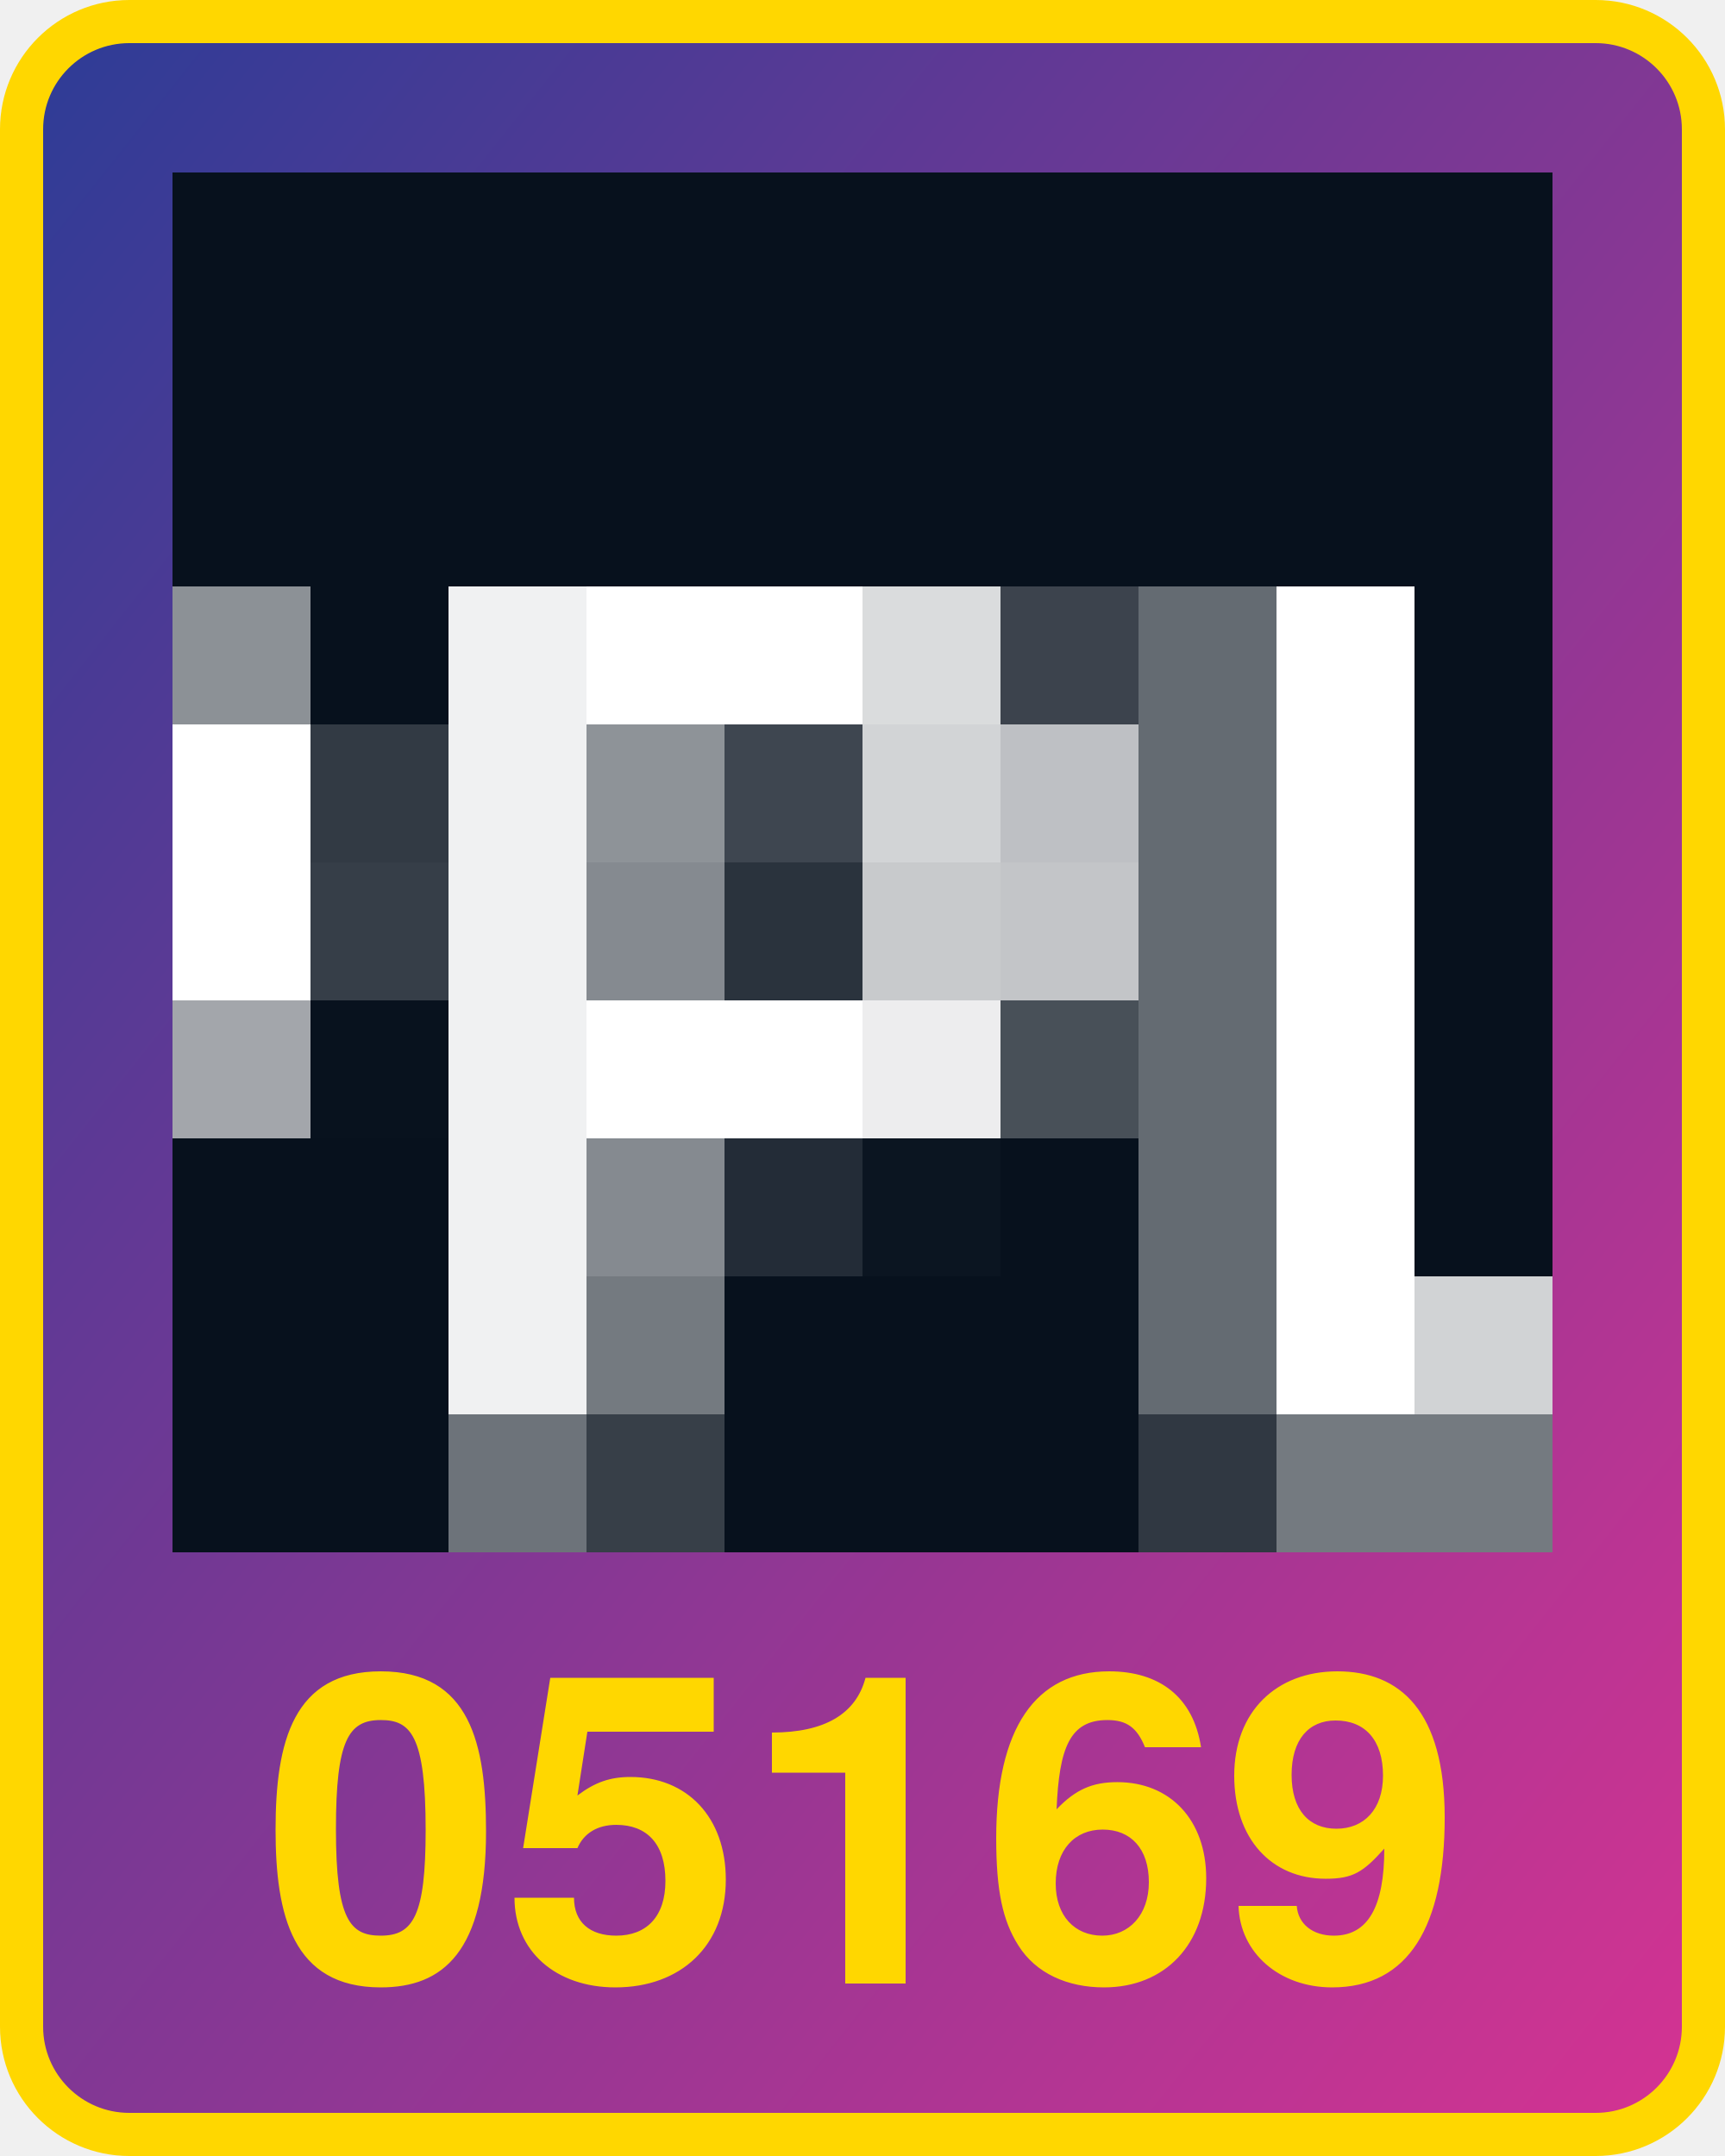
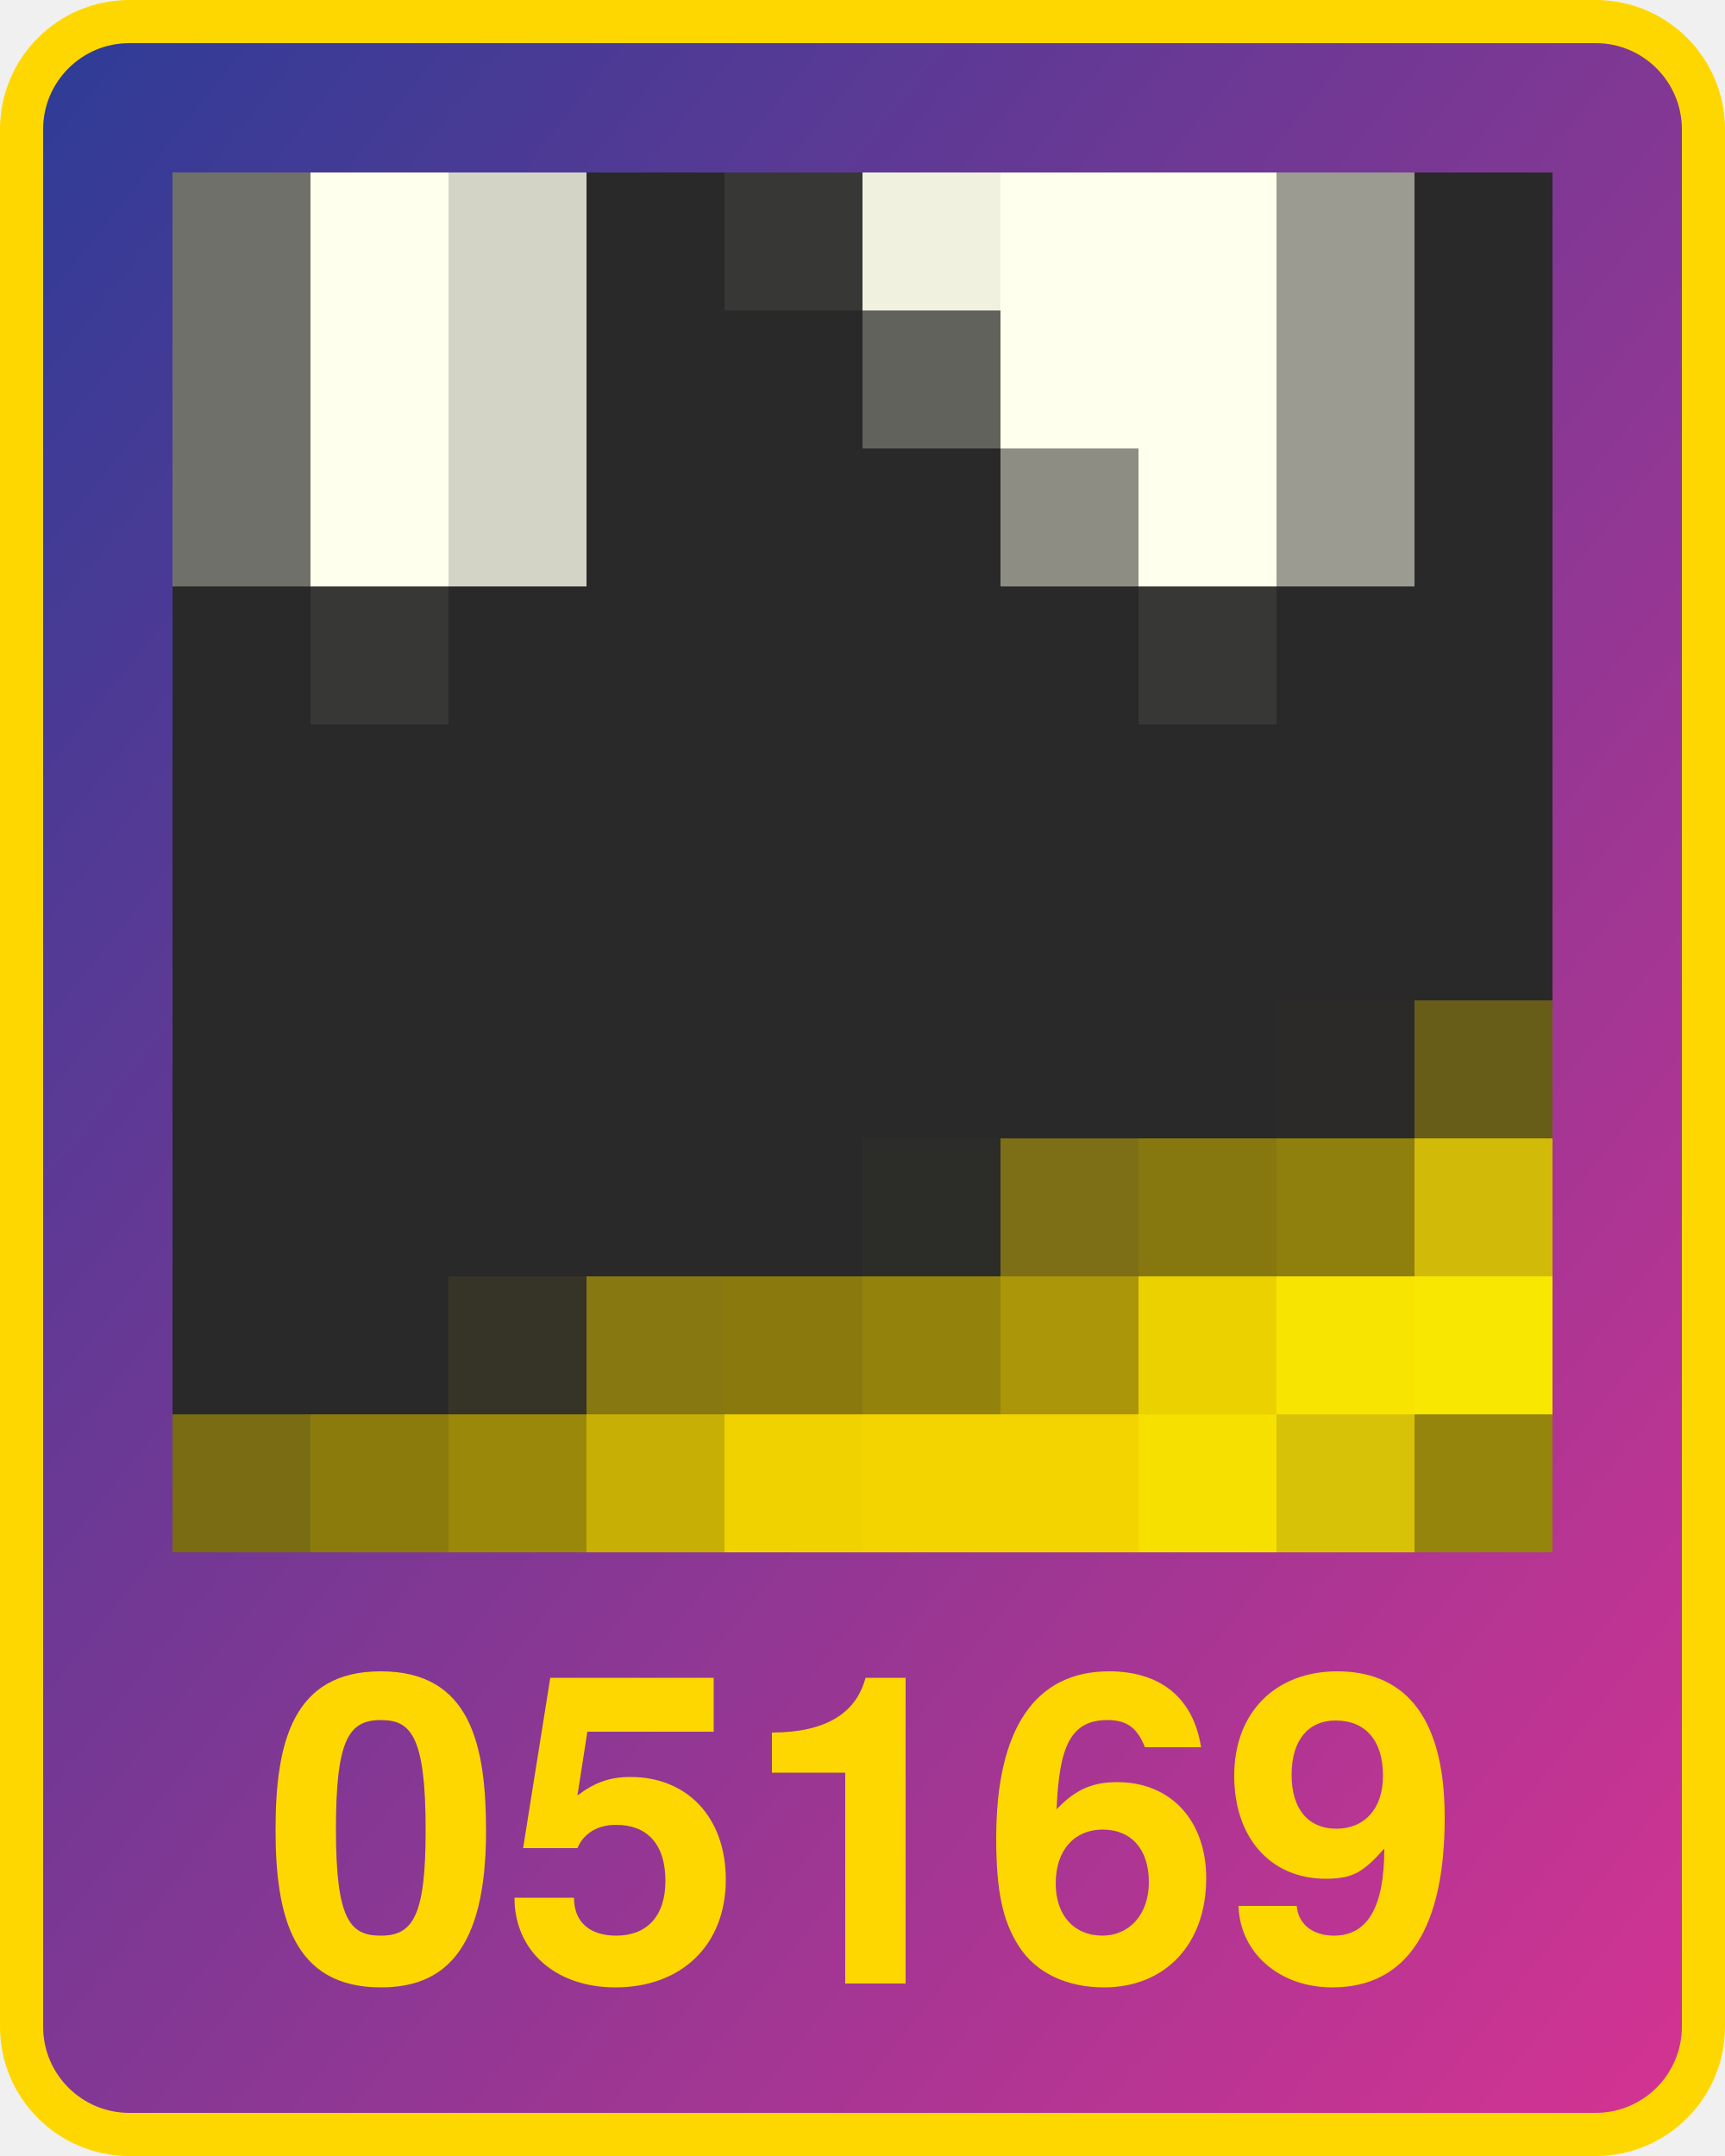
<svg xmlns="http://www.w3.org/2000/svg" width="800" height="1000">
  <defs>
    <linearGradient id="g" x1="0" x2="1" y1="0" y2="1">
      <stop offset="0%" stop-color="#2d3c96" />
      <stop offset="100%" stop-color="#d53392" />
    </linearGradient>
  </defs>
  <rect x="10" y="10" width="780" height="980" fill="url(#g)" rx="50" ry="50" stroke="gold" stroke-width="20" />
  <text x="400" y="920" width="780" text-anchor="middle" style="font:bold 200px 'Helvetica Neue';fill:gold">05169</text>
  <g transform="translate(80 80) scale(64)">
-     <rect x="0" y="0" width="1" height="1" fill="#07111d" />
-     <rect x="0" y="1" width="1" height="1" fill="#07111d" />
-     <rect x="0" y="2" width="1" height="1" fill="#07111d" />
-     <rect x="0" y="3" width="1" height="1" fill="#8c9196" />
-     <rect x="0" y="4" width="1" height="1" fill="#ffffff" />
-     <rect x="0" y="5" width="1" height="1" fill="#ffffff" />
-     <rect x="0" y="6" width="1" height="1" fill="#a3a6ab" />
-     <rect x="0" y="7" width="1" height="1" fill="#07111d" />
-     <rect x="0" y="8" width="1" height="1" fill="#07111d" />
-     <rect x="0" y="9" width="1" height="1" fill="#07111d" />
-     <rect x="1" y="0" width="1" height="1" fill="#07111d" />
-     <rect x="1" y="1" width="1" height="1" fill="#07111d" />
-     <rect x="1" y="2" width="1" height="1" fill="#07111d" />
-     <rect x="1" y="3" width="1" height="1" fill="#07111d" />
-     <rect x="1" y="4" width="1" height="1" fill="#323a44" />
-     <rect x="1" y="5" width="1" height="1" fill="#363e48" />
-     <rect x="1" y="6" width="1" height="1" fill="#08121e" />
-     <rect x="1" y="7" width="1" height="1" fill="#07111d" />
-     <rect x="1" y="8" width="1" height="1" fill="#07111d" />
-     <rect x="1" y="9" width="1" height="1" fill="#07111d" />
-     <rect x="2" y="0" width="1" height="1" fill="#07111d" />
-     <rect x="2" y="1" width="1" height="1" fill="#07111d" />
-     <rect x="2" y="2" width="1" height="1" fill="#07111d" />
-     <rect x="2" y="3" width="1" height="1" fill="#f0f1f2" />
-     <rect x="2" y="4" width="1" height="1" fill="#f0f1f2" />
-     <rect x="2" y="5" width="1" height="1" fill="#f0f1f2" />
-     <rect x="2" y="6" width="1" height="1" fill="#f0f1f2" />
-     <rect x="2" y="7" width="1" height="1" fill="#f0f1f2" />
-     <rect x="2" y="8" width="1" height="1" fill="#f0f1f2" />
-     <rect x="2" y="9" width="1" height="1" fill="#6d737a" />
-     <rect x="3" y="0" width="1" height="1" fill="#07111d" />
-     <rect x="3" y="1" width="1" height="1" fill="#07111d" />
-     <rect x="3" y="2" width="1" height="1" fill="#07111d" />
-     <rect x="3" y="3" width="1" height="1" fill="#ffffff" />
-     <rect x="3" y="4" width="1" height="1" fill="#8e9398" />
-     <rect x="3" y="5" width="1" height="1" fill="#858a90" />
-     <rect x="3" y="6" width="1" height="1" fill="#ffffff" />
-     <rect x="3" y="7" width="1" height="1" fill="#858a90" />
-     <rect x="3" y="8" width="1" height="1" fill="#747a80" />
-     <rect x="3" y="9" width="1" height="1" fill="#373f48" />
-     <rect x="4" y="0" width="1" height="1" fill="#07111d" />
-     <rect x="4" y="1" width="1" height="1" fill="#07111d" />
-     <rect x="4" y="2" width="1" height="1" fill="#07111d" />
-     <rect x="4" y="3" width="1" height="1" fill="#ffffff" />
-     <rect x="4" y="4" width="1" height="1" fill="#3e4650" />
-     <rect x="4" y="5" width="1" height="1" fill="#2a333d" />
-     <rect x="4" y="6" width="1" height="1" fill="#ffffff" />
-     <rect x="4" y="7" width="1" height="1" fill="#232c37" />
-     <rect x="4" y="8" width="1" height="1" fill="#07111d" />
-     <rect x="4" y="9" width="1" height="1" fill="#07111d" />
-     <rect x="5" y="0" width="1" height="1" fill="#07111d" />
-     <rect x="5" y="1" width="1" height="1" fill="#07111d" />
-     <rect x="5" y="2" width="1" height="1" fill="#07111d" />
-     <rect x="5" y="3" width="1" height="1" fill="#dadcdd" />
-     <rect x="5" y="4" width="1" height="1" fill="#d2d4d6" />
-     <rect x="5" y="5" width="1" height="1" fill="#c8cacc" />
-     <rect x="5" y="6" width="1" height="1" fill="#ededee" />
-     <rect x="5" y="7" width="1" height="1" fill="#0b1521" />
-     <rect x="5" y="8" width="1" height="1" fill="#07111d" />
-     <rect x="5" y="9" width="1" height="1" fill="#07111d" />
-     <rect x="6" y="0" width="1" height="1" fill="#07111d" />
-     <rect x="6" y="1" width="1" height="1" fill="#07111d" />
-     <rect x="6" y="2" width="1" height="1" fill="#07111d" />
-     <rect x="6" y="3" width="1" height="1" fill="#3c434d" />
-     <rect x="6" y="4" width="1" height="1" fill="#bec0c4" />
-     <rect x="6" y="5" width="1" height="1" fill="#c3c5c8" />
-     <rect x="6" y="6" width="1" height="1" fill="#485058" />
-     <rect x="6" y="7" width="1" height="1" fill="#07111d" />
-     <rect x="6" y="8" width="1" height="1" fill="#07111d" />
-     <rect x="6" y="9" width="1" height="1" fill="#07111d" />
-     <rect x="7" y="0" width="1" height="1" fill="#07111d" />
-     <rect x="7" y="1" width="1" height="1" fill="#07111d" />
-     <rect x="7" y="2" width="1" height="1" fill="#07111d" />
-     <rect x="7" y="3" width="1" height="1" fill="#646b72" />
-     <rect x="7" y="4" width="1" height="1" fill="#646b72" />
-     <rect x="7" y="5" width="1" height="1" fill="#646b72" />
-     <rect x="7" y="6" width="1" height="1" fill="#646b72" />
-     <rect x="7" y="7" width="1" height="1" fill="#646b72" />
-     <rect x="7" y="8" width="1" height="1" fill="#646b72" />
-     <rect x="7" y="9" width="1" height="1" fill="#303842" />
-     <rect x="8" y="0" width="1" height="1" fill="#07111d" />
-     <rect x="8" y="1" width="1" height="1" fill="#07111d" />
-     <rect x="8" y="2" width="1" height="1" fill="#07111d" />
-     <rect x="8" y="3" width="1" height="1" fill="#ffffff" />
-     <rect x="8" y="4" width="1" height="1" fill="#ffffff" />
-     <rect x="8" y="5" width="1" height="1" fill="#ffffff" />
-     <rect x="8" y="6" width="1" height="1" fill="#ffffff" />
-     <rect x="8" y="7" width="1" height="1" fill="#ffffff" />
-     <rect x="8" y="8" width="1" height="1" fill="#ffffff" />
-     <rect x="8" y="9" width="1" height="1" fill="#747a80" />
-     <rect x="9" y="0" width="1" height="1" fill="#07111d" />
-     <rect x="9" y="1" width="1" height="1" fill="#07111d" />
-     <rect x="9" y="2" width="1" height="1" fill="#07111d" />
-     <rect x="9" y="3" width="1" height="1" fill="#07111d" />
-     <rect x="9" y="4" width="1" height="1" fill="#07111d" />
-     <rect x="9" y="5" width="1" height="1" fill="#07111d" />
-     <rect x="9" y="6" width="1" height="1" fill="#07111d" />
-     <rect x="9" y="7" width="1" height="1" fill="#07111d" />
-     <rect x="9" y="8" width="1" height="1" fill="#d1d3d5" />
-     <rect x="9" y="9" width="1" height="1" fill="#747a80" />
+     <rect x="0" y="0" width="1" height="1" fill="#70706a" />
+     <rect x="0" y="1" width="1" height="1" fill="#70706a" />
+     <rect x="0" y="2" width="1" height="1" fill="#70706a" />
+     <rect x="0" y="3" width="1" height="1" fill="#292929" />
+     <rect x="0" y="4" width="1" height="1" fill="#292929" />
+     <rect x="0" y="5" width="1" height="1" fill="#292929" />
+     <rect x="0" y="6" width="1" height="1" fill="#292929" />
+     <rect x="0" y="7" width="1" height="1" fill="#292929" />
+     <rect x="0" y="8" width="1" height="1" fill="#292929" />
+     <rect x="0" y="9" width="1" height="1" fill="#796c12" />
+     <rect x="1" y="0" width="1" height="1" fill="#ffffed" />
+     <rect x="1" y="1" width="1" height="1" fill="#ffffed" />
+     <rect x="1" y="2" width="1" height="1" fill="#ffffed" />
+     <rect x="1" y="3" width="1" height="1" fill="#373736" />
+     <rect x="1" y="4" width="1" height="1" fill="#292929" />
+     <rect x="1" y="5" width="1" height="1" fill="#292929" />
+     <rect x="1" y="6" width="1" height="1" fill="#292929" />
+     <rect x="1" y="7" width="1" height="1" fill="#292929" />
+     <rect x="1" y="8" width="1" height="1" fill="#292929" />
+     <rect x="1" y="9" width="1" height="1" fill="#8b7b0d" />
+     <rect x="2" y="0" width="1" height="1" fill="#d4d4c6" />
+     <rect x="2" y="1" width="1" height="1" fill="#d4d4c6" />
+     <rect x="2" y="2" width="1" height="1" fill="#d4d4c6" />
+     <rect x="2" y="3" width="1" height="1" fill="#292929" />
+     <rect x="2" y="4" width="1" height="1" fill="#292929" />
+     <rect x="2" y="5" width="1" height="1" fill="#292929" />
+     <rect x="2" y="6" width="1" height="1" fill="#292929" />
+     <rect x="2" y="7" width="1" height="1" fill="#292929" />
+     <rect x="2" y="8" width="1" height="1" fill="#363426" />
+     <rect x="2" y="9" width="1" height="1" fill="#9a880b" />
+     <rect x="3" y="0" width="1" height="1" fill="#292929" />
+     <rect x="3" y="1" width="1" height="1" fill="#292929" />
+     <rect x="3" y="2" width="1" height="1" fill="#292929" />
+     <rect x="3" y="3" width="1" height="1" fill="#292929" />
+     <rect x="3" y="4" width="1" height="1" fill="#292929" />
+     <rect x="3" y="5" width="1" height="1" fill="#292929" />
+     <rect x="3" y="6" width="1" height="1" fill="#292929" />
+     <rect x="3" y="7" width="1" height="1" fill="#292929" />
+     <rect x="3" y="8" width="1" height="1" fill="#877812" />
+     <rect x="3" y="9" width="1" height="1" fill="#c7af06" />
+     <rect x="4" y="0" width="1" height="1" fill="#373736" />
+     <rect x="4" y="1" width="1" height="1" fill="#292929" />
+     <rect x="4" y="2" width="1" height="1" fill="#292929" />
+     <rect x="4" y="3" width="1" height="1" fill="#292929" />
+     <rect x="4" y="4" width="1" height="1" fill="#292929" />
+     <rect x="4" y="5" width="1" height="1" fill="#292929" />
+     <rect x="4" y="6" width="1" height="1" fill="#292929" />
+     <rect x="4" y="7" width="1" height="1" fill="#292929" />
+     <rect x="4" y="8" width="1" height="1" fill="#8a7a0e" />
+     <rect x="4" y="9" width="1" height="1" fill="#f0d200" />
+     <rect x="5" y="0" width="1" height="1" fill="#f1f1e0" />
+     <rect x="5" y="1" width="1" height="1" fill="#62625d" />
+     <rect x="5" y="2" width="1" height="1" fill="#292929" />
+     <rect x="5" y="3" width="1" height="1" fill="#292929" />
+     <rect x="5" y="4" width="1" height="1" fill="#292929" />
+     <rect x="5" y="5" width="1" height="1" fill="#292929" />
+     <rect x="5" y="6" width="1" height="1" fill="#292929" />
+     <rect x="5" y="7" width="1" height="1" fill="#2c2c28" />
+     <rect x="5" y="8" width="1" height="1" fill="#93820c" />
+     <rect x="5" y="9" width="1" height="1" fill="#f3d400" />
+     <rect x="6" y="0" width="1" height="1" fill="#ffffed" />
+     <rect x="6" y="1" width="1" height="1" fill="#ffffed" />
+     <rect x="6" y="2" width="1" height="1" fill="#8d8d84" />
+     <rect x="6" y="3" width="1" height="1" fill="#292929" />
+     <rect x="6" y="4" width="1" height="1" fill="#292929" />
+     <rect x="6" y="5" width="1" height="1" fill="#292929" />
+     <rect x="6" y="6" width="1" height="1" fill="#292929" />
+     <rect x="6" y="7" width="1" height="1" fill="#7c6f16" />
+     <rect x="6" y="8" width="1" height="1" fill="#ab9609" />
+     <rect x="6" y="9" width="1" height="1" fill="#f3d400" />
+     <rect x="7" y="0" width="1" height="1" fill="#ffffed" />
+     <rect x="7" y="1" width="1" height="1" fill="#ffffed" />
+     <rect x="7" y="2" width="1" height="1" fill="#ffffed" />
+     <rect x="7" y="3" width="1" height="1" fill="#373736" />
+     <rect x="7" y="4" width="1" height="1" fill="#292929" />
+     <rect x="7" y="5" width="1" height="1" fill="#292929" />
+     <rect x="7" y="6" width="1" height="1" fill="#292929" />
+     <rect x="7" y="7" width="1" height="1" fill="#86770f" />
+     <rect x="7" y="8" width="1" height="1" fill="#ecd101" />
+     <rect x="7" y="9" width="1" height="1" fill="#f6e000" />
+     <rect x="8" y="0" width="1" height="1" fill="#9b9b92" />
+     <rect x="8" y="1" width="1" height="1" fill="#9b9b92" />
+     <rect x="8" y="2" width="1" height="1" fill="#9b9b92" />
+     <rect x="8" y="3" width="1" height="1" fill="#292929" />
+     <rect x="8" y="4" width="1" height="1" fill="#292929" />
+     <rect x="8" y="5" width="1" height="1" fill="#292929" />
+     <rect x="8" y="6" width="1" height="1" fill="#2b2a29" />
+     <rect x="8" y="7" width="1" height="1" fill="#8f7f0c" />
+     <rect x="8" y="8" width="1" height="1" fill="#f7e400" />
+     <rect x="8" y="9" width="1" height="1" fill="#d8c208" />
+     <rect x="9" y="0" width="1" height="1" fill="#292929" />
+     <rect x="9" y="1" width="1" height="1" fill="#292929" />
+     <rect x="9" y="2" width="1" height="1" fill="#292929" />
+     <rect x="9" y="3" width="1" height="1" fill="#292929" />
+     <rect x="9" y="4" width="1" height="1" fill="#292929" />
+     <rect x="9" y="5" width="1" height="1" fill="#292929" />
+     <rect x="9" y="6" width="1" height="1" fill="#675d18" />
+     <rect x="9" y="7" width="1" height="1" fill="#d2bb08" />
+     <rect x="9" y="8" width="1" height="1" fill="#f8e700" />
+     <rect x="9" y="9" width="1" height="1" fill="#95850d" />
  </g>
</svg>
